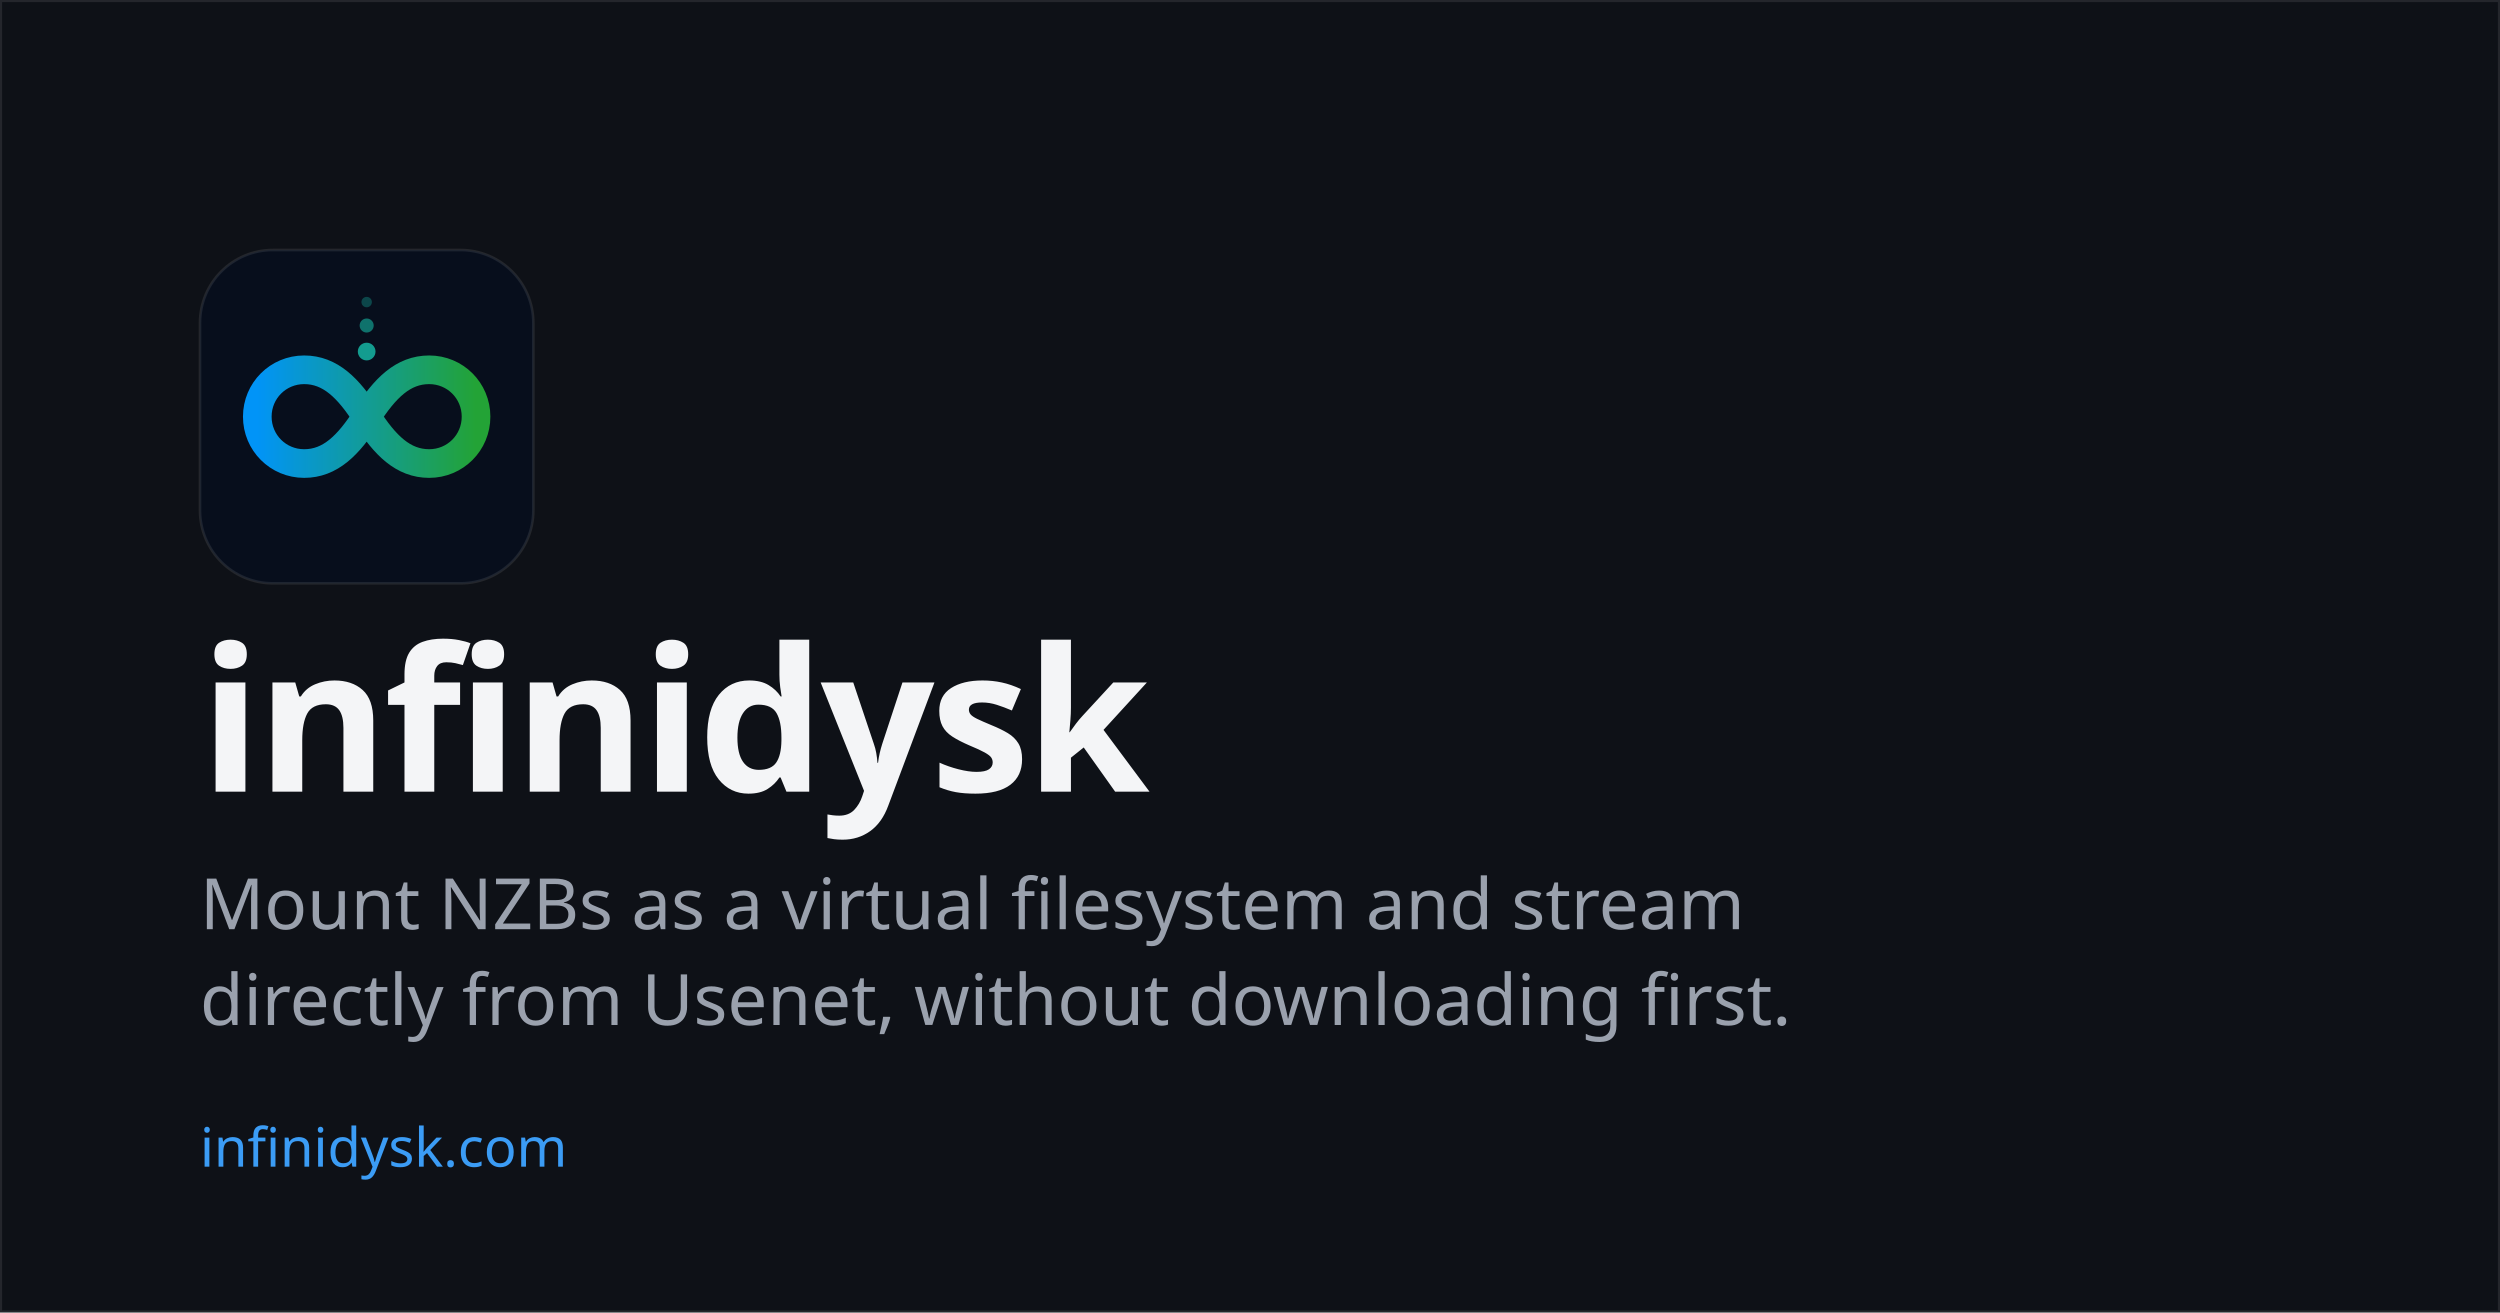
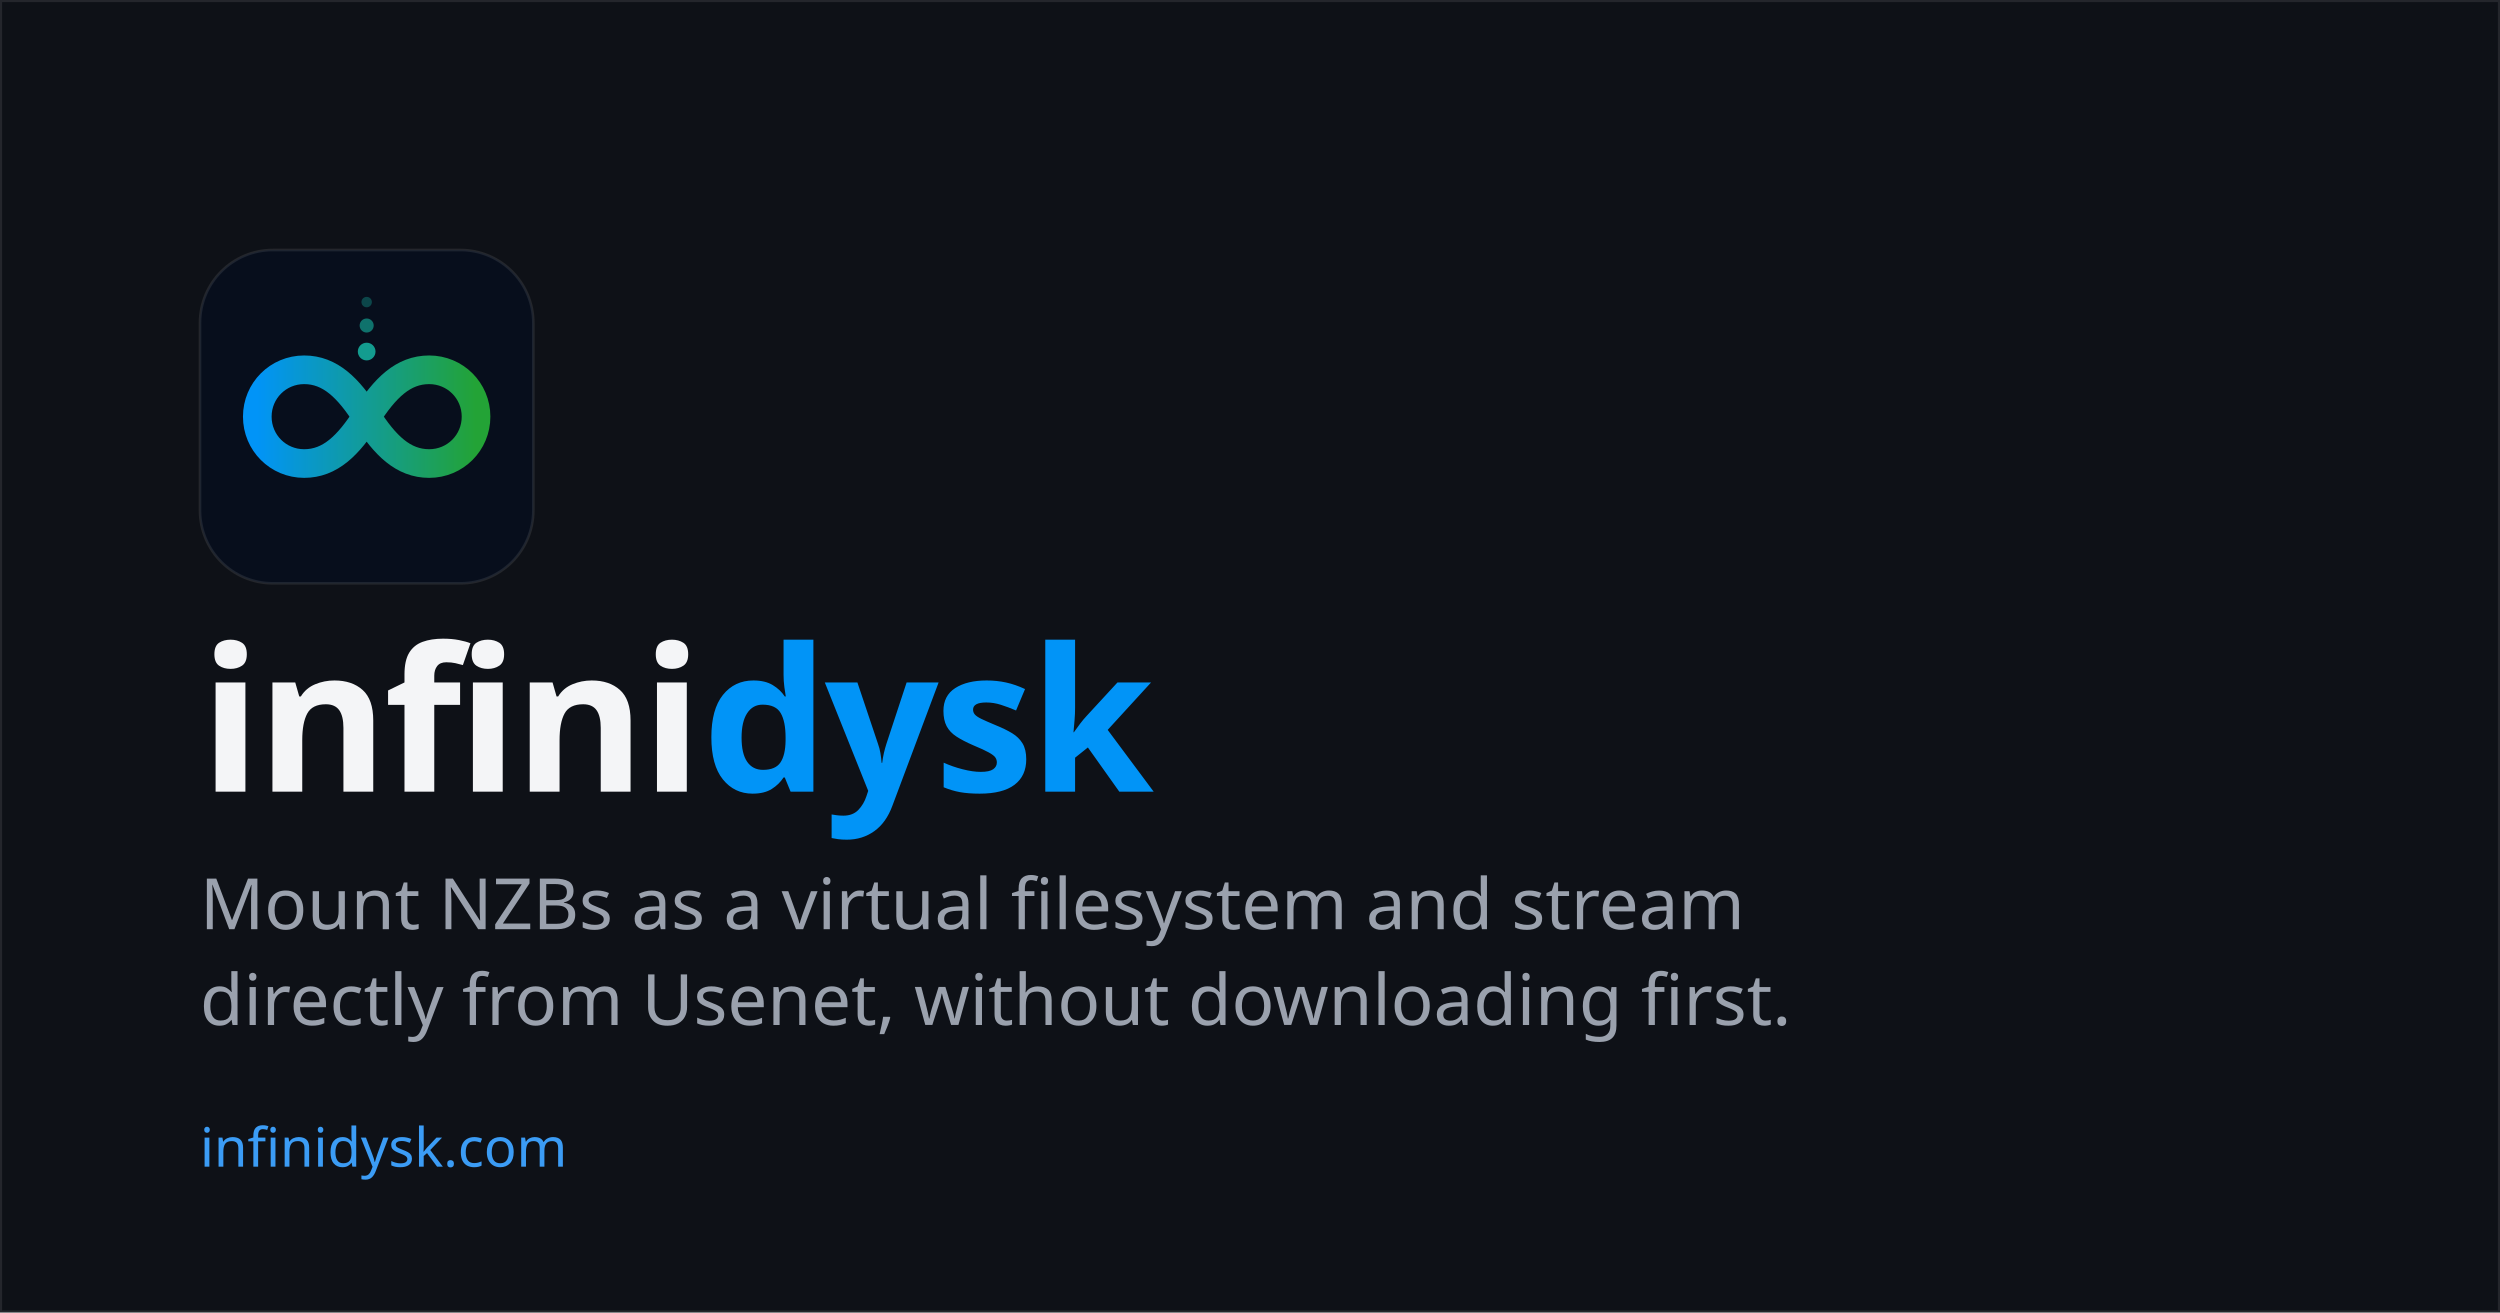
<svg xmlns="http://www.w3.org/2000/svg" width="1200" height="630" viewBox="0 0 1200 630">
  <defs>
    <linearGradient id="g" x1="22" y1="0" x2="106" y2="0" gradientUnits="userSpaceOnUse">
      <stop offset="0" stop-color="#0194f7" />
      <stop offset="1" stop-color="#23a336" />
    </linearGradient>
  </defs>
  <rect width="1200" height="630" fill="#0e1117" />
  <rect x="0.5" y="0.5" width="1199" height="629" fill="none" stroke="#ffffff" stroke-opacity="0.09" />
  <g transform="translate(96 120) scale(1.25)">
    <rect width="128" height="128" rx="28" fill="#070e1c" stroke="#ffffff" stroke-opacity="0.09" />
    <path d="M64 64C71 53 78 46 88 46C98 46 106 54 106 64C106 74 98 82 88 82C78 82 71 75 64 64C57 53 50 46 40 46C30 46 22 54 22 64C22 74 30 82 40 82C50 82 57 75 64 64Z" fill="none" stroke="url(#g)" stroke-width="11" stroke-linejoin="round" />
    <g fill="#139c8f">
      <circle cx="64" cy="20" r="2" opacity=".4" />
      <circle cx="64" cy="29" r="2.7" opacity=".7" />
      <circle cx="64" cy="39" r="3.4" />
    </g>
  </g>
-   <text x="96" y="380" font-family="Geist" font-weight="600" font-size="96" letter-spacing="-2" fill="#f4f5f7">infinidysk</text>
+   <text x="96" y="380" font-family="Geist" font-weight="600" font-size="96" letter-spacing="-2" fill="#f4f5f7">infini<tspan fill="#0194f7">dysk</tspan>
+   </text>
  <text font-family="Geist" font-weight="400" font-size="34" fill="#9aa1ad">
    <tspan x="96" y="446">Mount NZBs as a virtual filesystem and stream</tspan>
    <tspan x="96" y="492">directly from Usenet, without downloading first.</tspan>
  </text>
  <text x="96" y="560" font-family="Geist Mono" font-weight="400" font-size="26" fill="#3b9cf5">infinidysk.com</text>
</svg>
